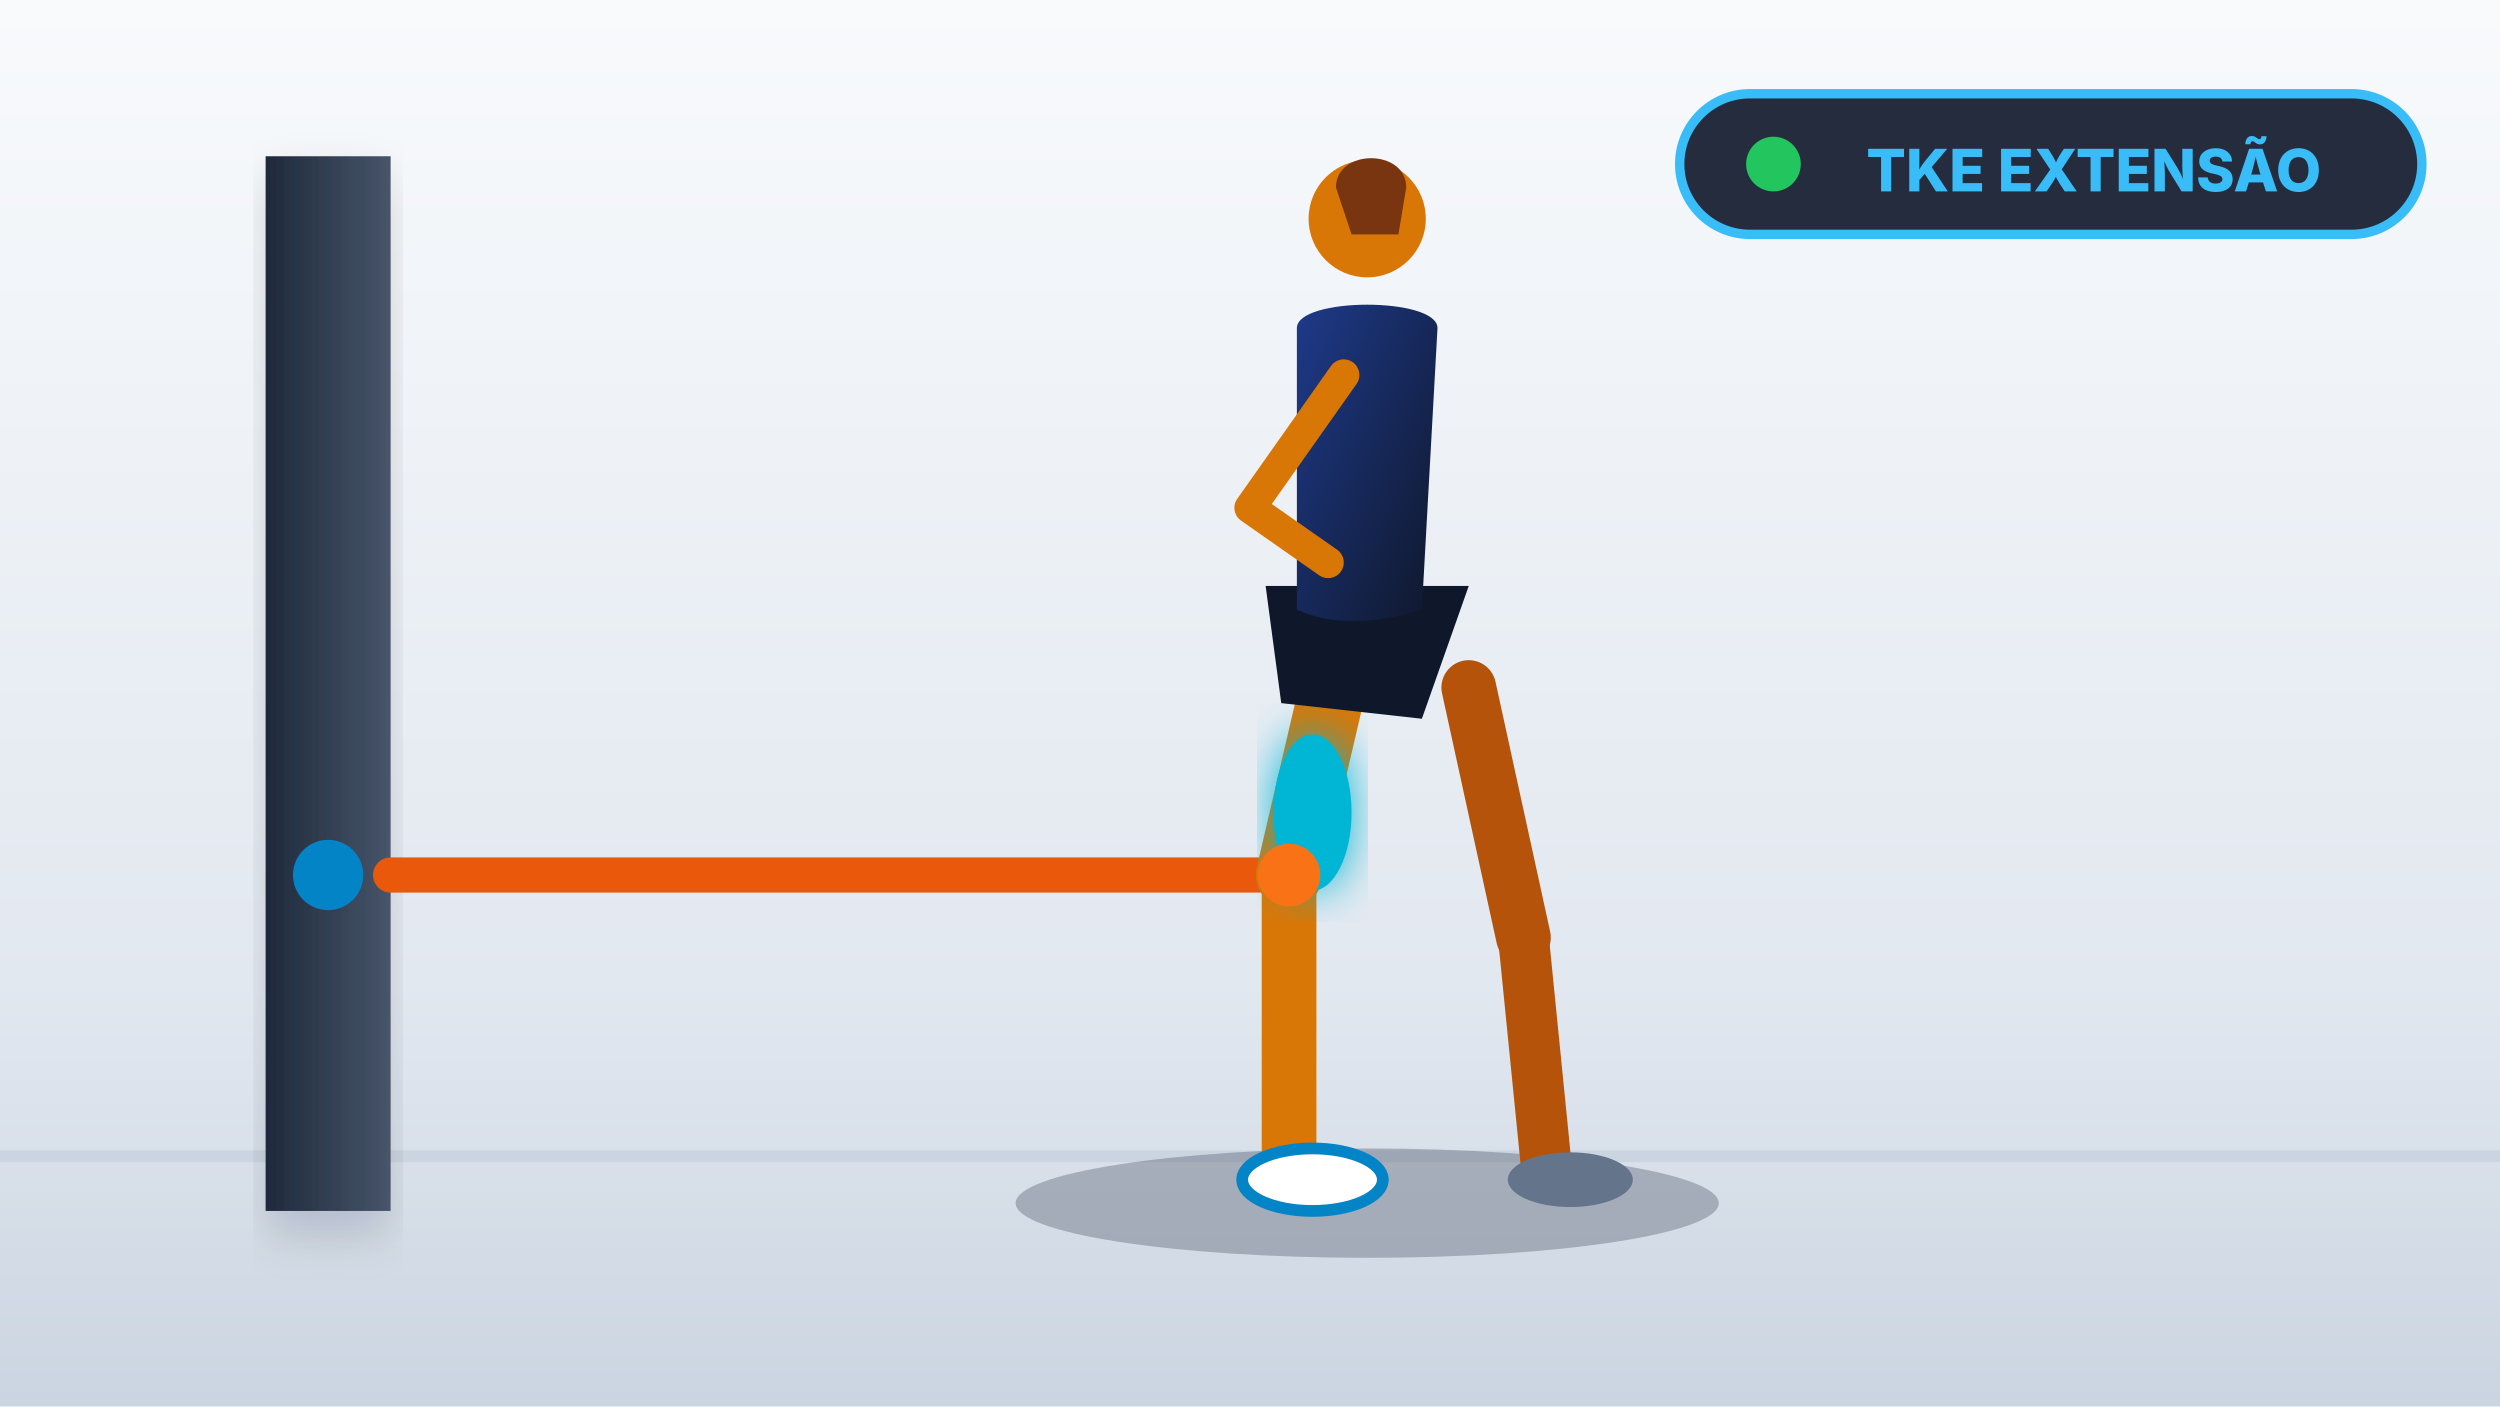
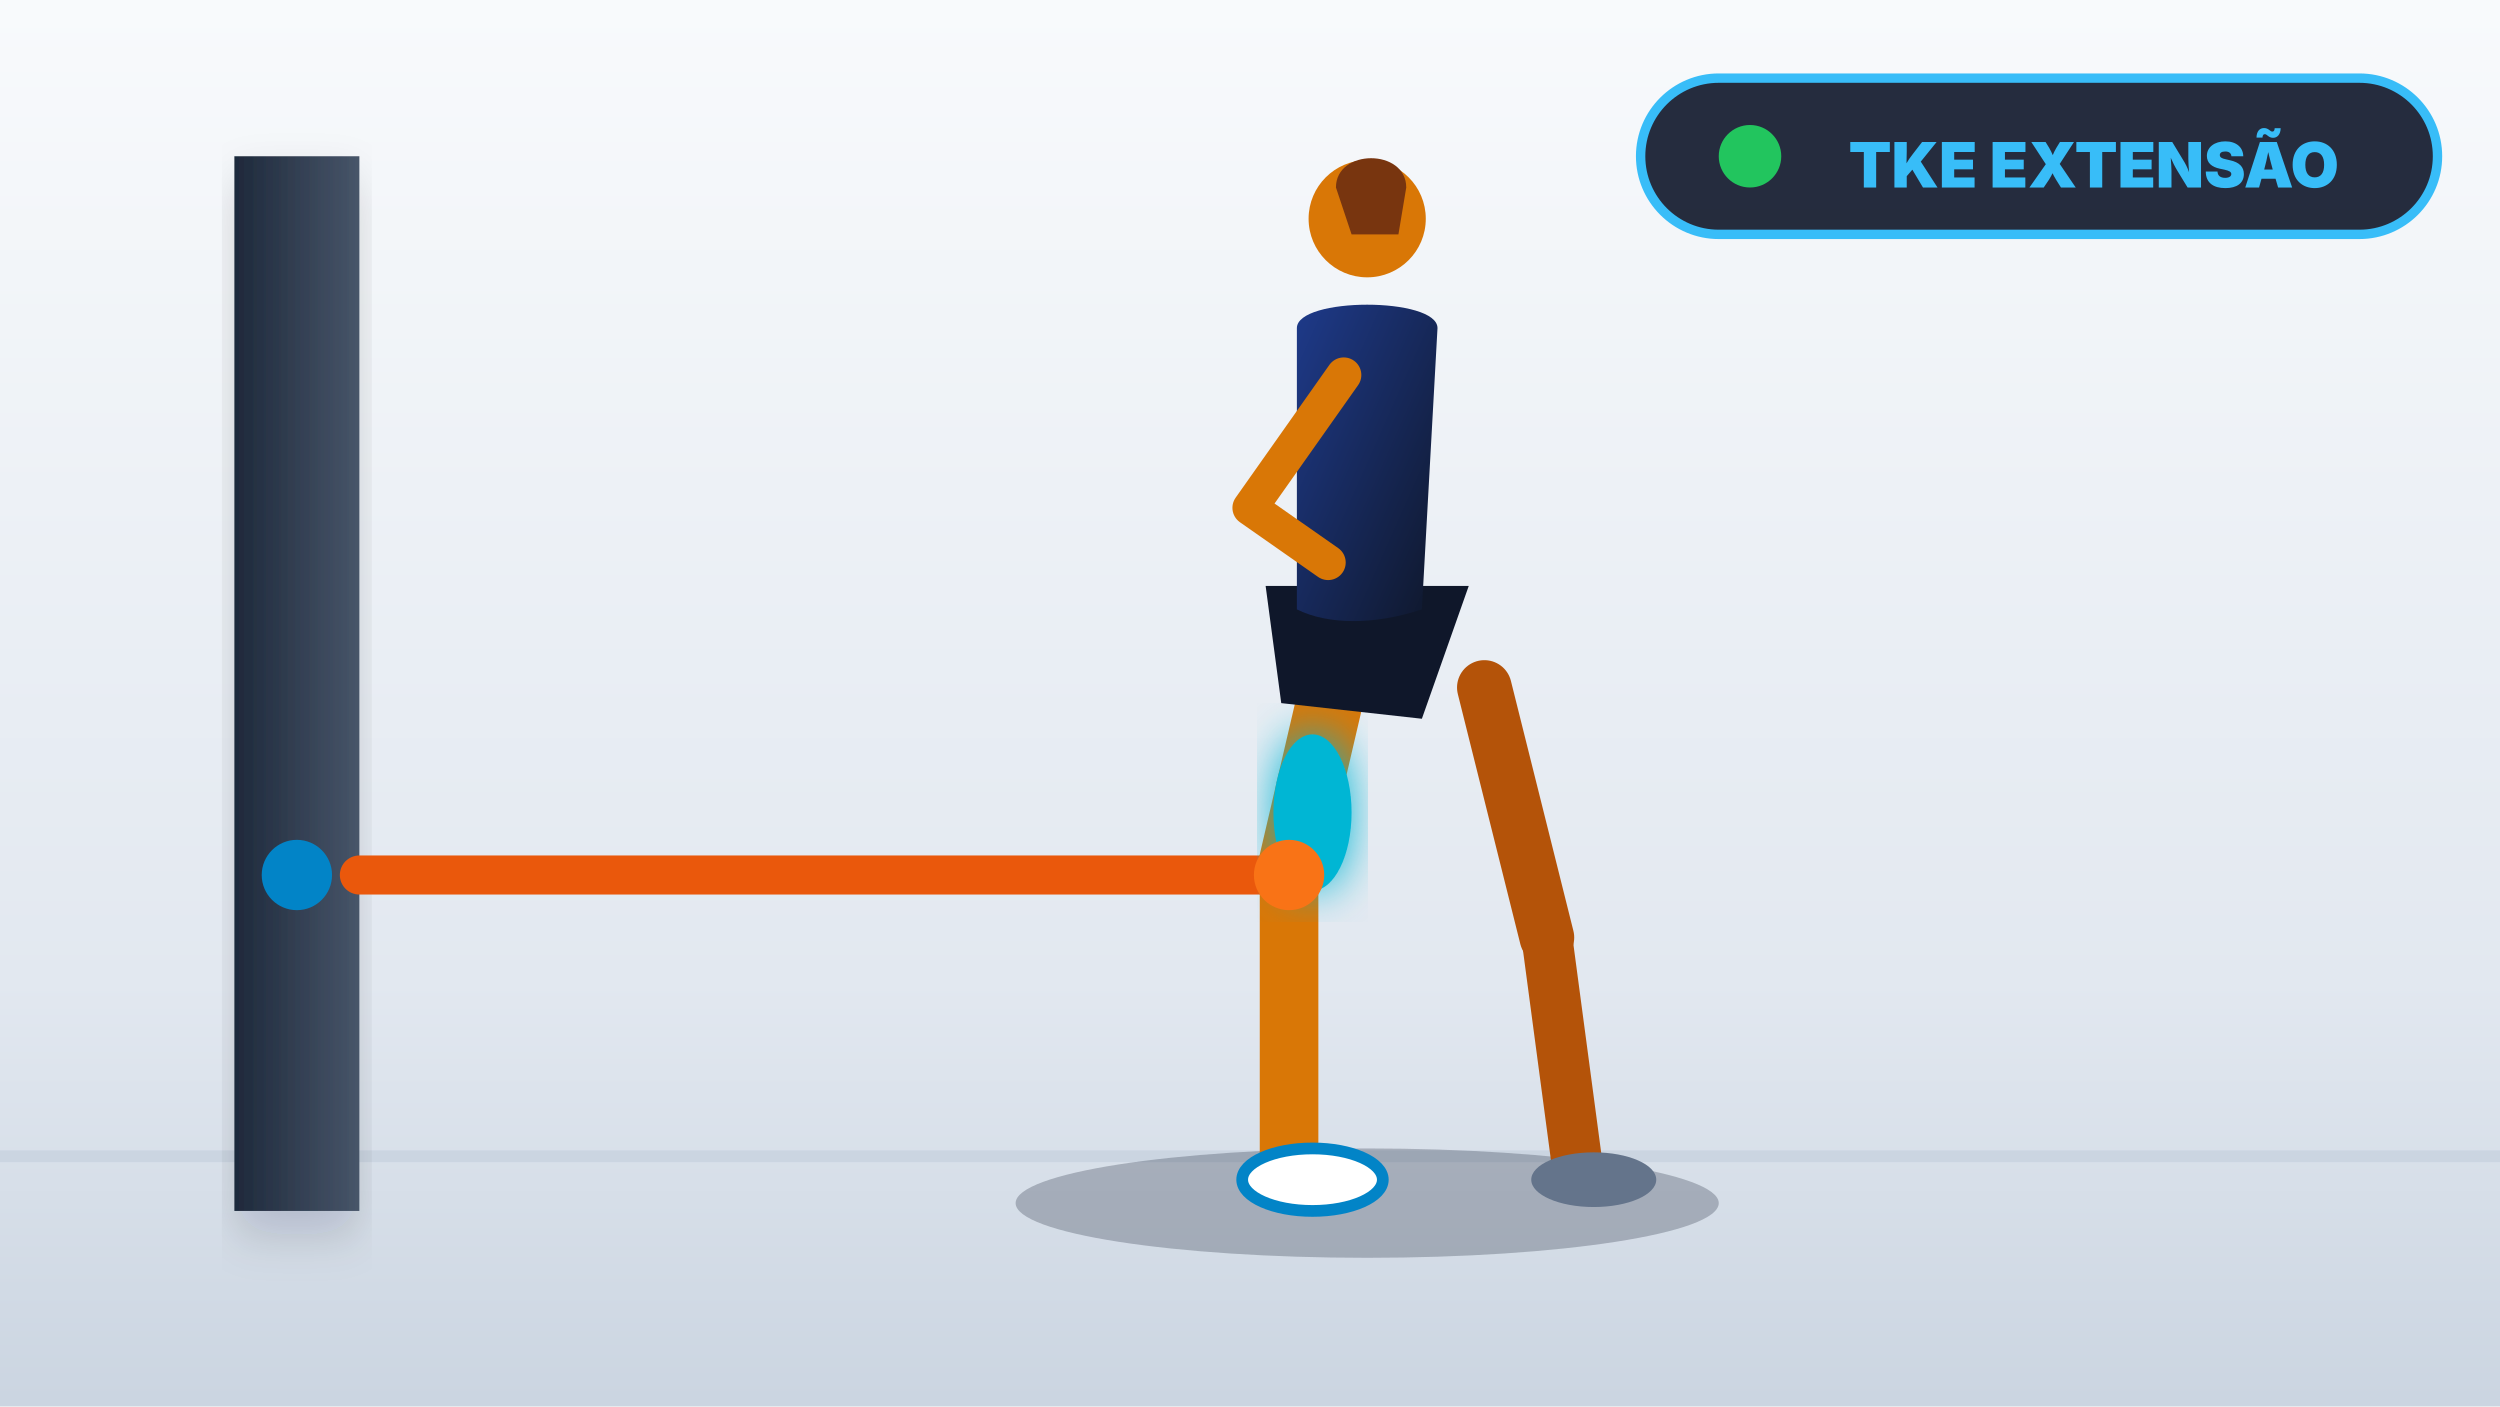
<svg xmlns="http://www.w3.org/2000/svg" viewBox="0 0 320 180" width="100%" height="100%" preserveAspectRatio="xMidYMid meet">
  <defs>
    <linearGradient id="gymFloor" x1="0" y1="0" x2="0" y2="1">
      <stop offset="0%" stop-color="#f8fafc" />
      <stop offset="70%" stop-color="#e2e8f0" />
      <stop offset="100%" stop-color="#cbd5e1" />
    </linearGradient>
    <linearGradient id="poleGrad" x1="0" y1="0" x2="1" y2="0">
      <stop offset="0%" stop-color="#1e293b" />
      <stop offset="100%" stop-color="#475569" />
    </linearGradient>
    <linearGradient id="machGrad" x1="0" y1="0" x2="1" y2="0">
      <stop offset="0%" stop-color="#1e293b" />
      <stop offset="100%" stop-color="#334155" />
    </linearGradient>
    <linearGradient id="kitGrad" x1="0" y1="0" x2="1" y2="1">
      <stop offset="0%" stop-color="#1e3a8a" />
      <stop offset="100%" stop-color="#0f172a" />
    </linearGradient>
    <filter id="dropShadow" x="-10%" y="-10%" width="120%" height="120%">
      <feDropShadow dx="0" dy="3" stdDeviation="3" flood-color="#0f172a" flood-opacity="0.16" />
    </filter>
    <filter id="glowCyan" x="-20%" y="-20%" width="140%" height="140%">
      <feGaussianBlur stdDeviation="3" result="blur" />
      <feMerge>
        <feMergeNode in="blur" />
        <feMergeNode in="SourceGraphic" />
      </feMerge>
    </filter>
  </defs>
  <rect width="320" height="180" fill="url(#gymFloor)" />
  <line x1="0" y1="148" x2="320" y2="148" stroke="#cbd5e1" stroke-width="1.5" />
-   <rect x="34" y="20" width="16" height="135" fill="url(#poleGrad)" filter="url(#dropShadow)" />
-   <circle cx="42" cy="112" r="4.5" fill="#0284c7" />
+   <g transform="translate(210, 10)">
+     <rect x="0" y="0" width="102" height="20" rx="10" fill="#0f172a" fill-opacity="0.9" stroke="#38bdf8" stroke-width="1.2" />
+     <circle cx="14" cy="10" r="4" fill="#22c55e">
+       <animate attributeName="opacity" values="1; 0.2; 1" dur="0.9s" repeatCount="indefinite" />
+       <animate attributeName="r" values="3.5; 5; 3.5" dur="0.9s" repeatCount="indefinite" />
+     </circle>
+     <text x="58" y="14" fill="#38bdf8" font-size="8" font-family="-apple-system, sans-serif" font-weight="900" text-anchor="middle">TKE EXTENSÃO</text>
+   </g>
+   <rect x="30" y="20" width="16" height="135" fill="url(#poleGrad)" filter="url(#dropShadow)" />
+   <circle cx="38" cy="112" r="4.5" fill="#0284c7" />
  <ellipse cx="175" cy="154" rx="45" ry="7" fill="#0f172a" opacity="0.25" />
-   <line x1="188" y1="88" x2="195" y2="120" stroke="#b45309" stroke-width="7" stroke-linecap="round" />
-   <line x1="195" y1="120" x2="198" y2="150" stroke="#b45309" stroke-width="6.5" stroke-linecap="round" />
-   <ellipse cx="201" cy="151" rx="8" ry="3.5" fill="#64748b" />
-   <line x1="50" y1="112" x2="165" y2="112" stroke="#ea580c" stroke-width="4.5" stroke-linecap="round">
-     <animate attributeName="x2" values="153; 165; 165; 153" keyTimes="0; 0.45; 0.65; 1" dur="2.5s" repeatCount="indefinite" />
+   <line x1="190" y1="88" x2="198" y2="120" stroke="#b45309" stroke-width="7" stroke-linecap="round" />
+   <line x1="198" y1="120" x2="202" y2="150" stroke="#b45309" stroke-width="6.5" stroke-linecap="round" />
+   <ellipse cx="204" cy="151" rx="8" ry="3.5" fill="#64748b" />
+   <line x1="46" y1="112" x2="165" y2="112" stroke="#ea580c" stroke-width="5" stroke-linecap="round">
+     <animate attributeName="x2" values="148; 168; 168; 148" keyTimes="0; 0.45; 0.65; 1" dur="2.4s" repeatCount="indefinite" />
  </line>
  <g>
-     <animateTransform attributeName="transform" type="rotate" values="14 165 150; 0 165 150; 0 165 150; 14 165 150" keyTimes="0; 0.45; 0.65; 1" dur="2.5s" repeatCount="indefinite" />
-     <path d="M165,112 L165,150" stroke="#d97706" stroke-width="7" stroke-linecap="round" />
+     <animateTransform attributeName="transform" type="rotate" values="18 165 150; 0 165 150; 0 165 150; 18 165 150" keyTimes="0; 0.45; 0.65; 1" dur="2.4s" repeatCount="indefinite" />
+     <path d="M165,112 L165,150" stroke="#d97706" stroke-width="7.5" stroke-linecap="round" />
    <ellipse cx="168" cy="151" rx="9" ry="4" fill="#ffffff" stroke="#0284c7" stroke-width="1.5" />
    <path d="M172,82 L165,112" stroke="#d97706" stroke-width="8.5" stroke-linecap="round" />
    <ellipse cx="168" cy="104" rx="5" ry="10" fill="#06b6d4" filter="url(#glowCyan)">
-       <animate attributeName="opacity" values="0.2; 1; 1; 0.2" keyTimes="0; 0.45; 0.65; 1" dur="2.5s" repeatCount="indefinite" />
+       <animate attributeName="opacity" values="0.2; 1; 1; 0.2" keyTimes="0; 0.45; 0.65; 1" dur="2.4s" repeatCount="indefinite" />
+       <animate attributeName="rx" values="3; 6; 6; 3" keyTimes="0; 0.45; 0.65; 1" dur="2.4s" repeatCount="indefinite" />
    </ellipse>
-     <circle cx="165" cy="112" r="4" fill="#f97316" />
+     <circle cx="165" cy="112" r="4.5" fill="#f97316" />
  </g>
  <path d="M162,75 L188,75 L182,92 L164,90 Z" fill="#0f172a" />
  <path d="M166,42 C166,38 184,38 184,42 L182,78 C176,80 170,80 166,78 Z" fill="url(#kitGrad)" />
-   <path d="M172,48 L160,65 L170,72" stroke="#d97706" stroke-width="4" fill="none" stroke-linecap="round" stroke-linejoin="round" />
+   <path d="M172,48 L160,65 L170,72" stroke="#d97706" stroke-width="4.5" fill="none" stroke-linecap="round" stroke-linejoin="round" />
  <circle cx="175" cy="28" r="7.5" fill="#d97706" />
  <path d="M171,24 C171,19 180,19 180,24 L179,30 L173,30 Z" fill="#78350f" />
-   <g transform="translate(215, 12)">
-     <rect x="0" y="0" width="95" height="18" rx="9" fill="#0f172a" fill-opacity="0.9" stroke="#38bdf8" stroke-width="1.2" />
-     <circle cx="12" cy="9" r="3.5" fill="#22c55e">
-       <animate attributeName="opacity" values="1; 0.2; 1" dur="1.1s" repeatCount="indefinite" />
-     </circle>
-     <text x="53" y="12.5" fill="#38bdf8" font-size="7.5" font-family="-apple-system, sans-serif" font-weight="800" text-anchor="middle">TKE EXTENSÃO</text>
-   </g>
</svg>
